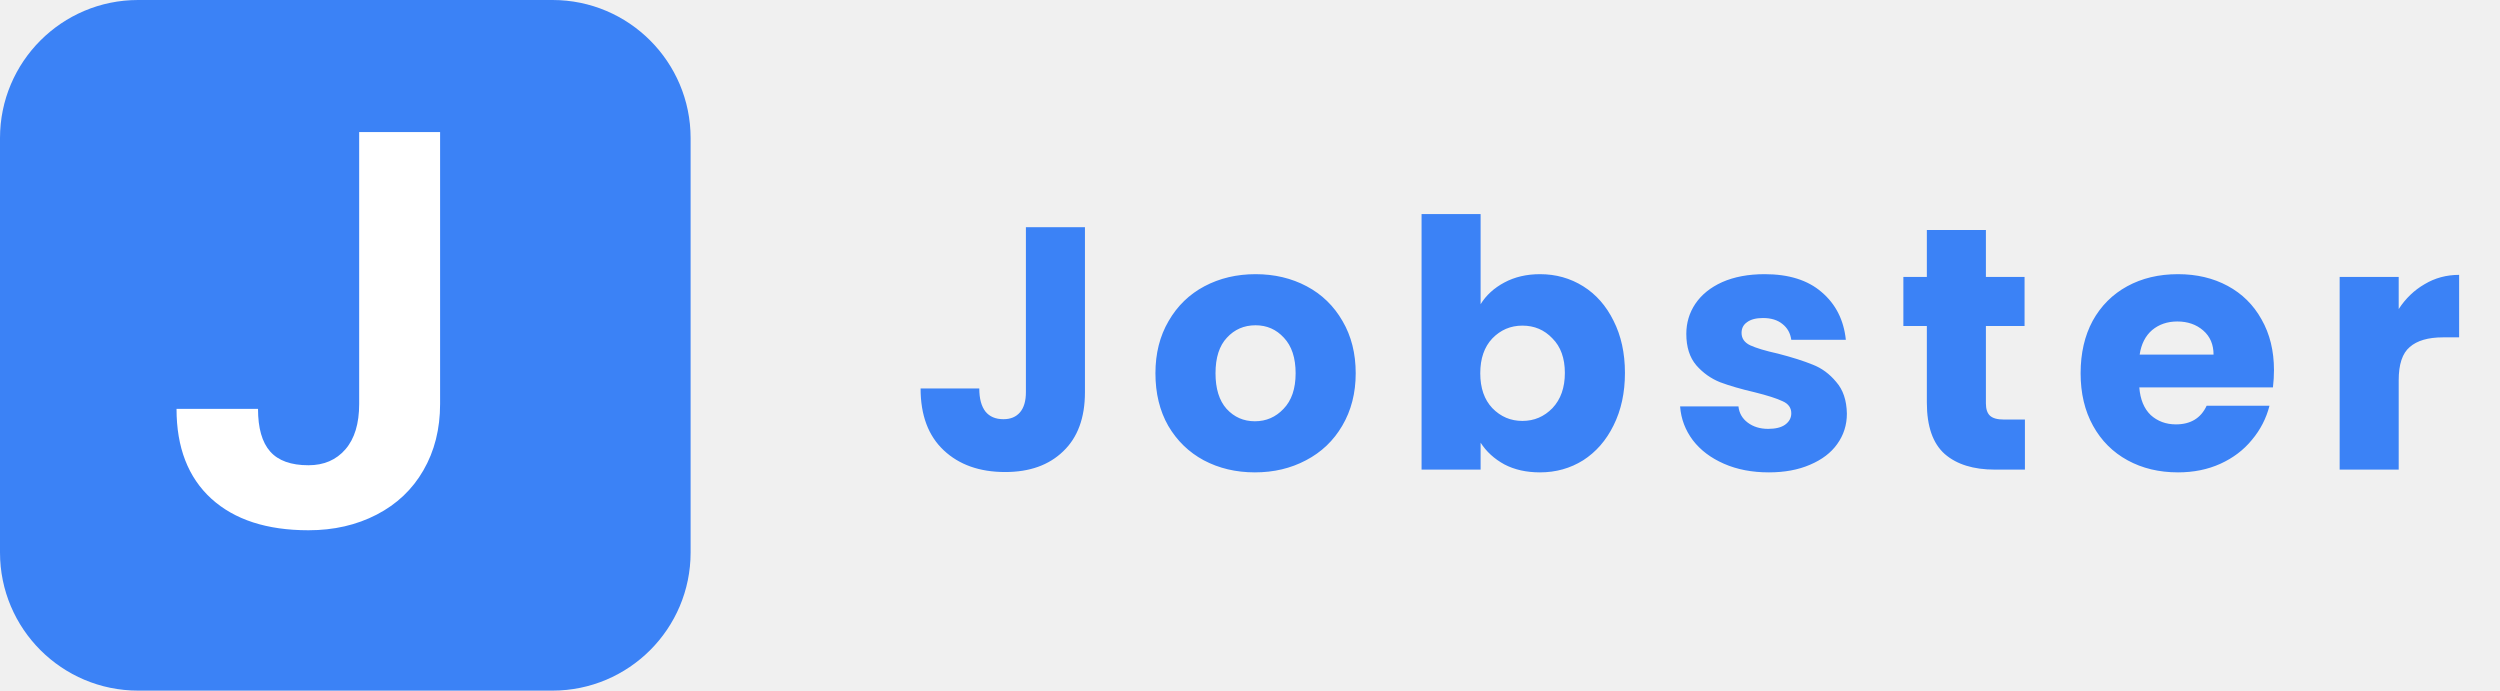
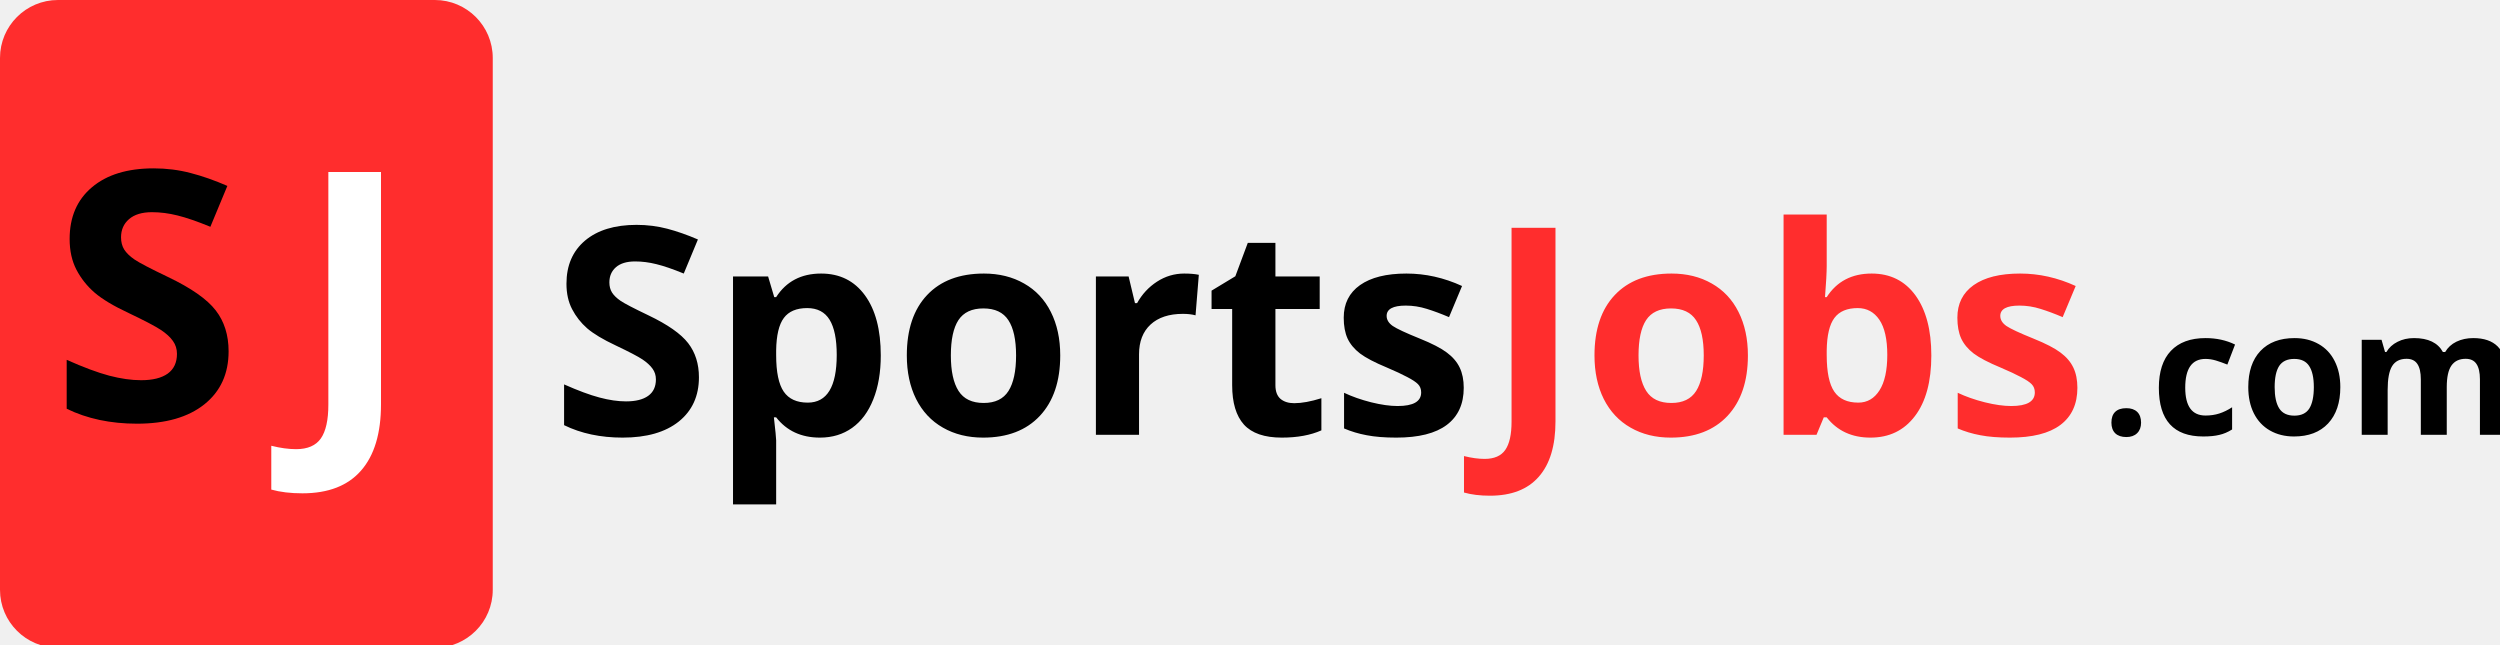
- <svg xmlns="http://www.w3.org/2000/svg" width="181" height="50" viewBox="0 0 181 50" fill="none">
-   <path d="M78.55 16.45V28.4C78.55 30.25 78.025 31.675 76.975 32.675C75.942 33.675 74.542 34.175 72.775 34.175C70.925 34.175 69.442 33.65 68.325 32.6C67.208 31.55 66.65 30.058 66.65 28.125H70.9C70.9 28.858 71.05 29.417 71.35 29.8C71.65 30.167 72.083 30.35 72.65 30.35C73.167 30.35 73.567 30.183 73.85 29.85C74.133 29.517 74.275 29.033 74.275 28.4V16.45H78.55ZM90.853 34.2C89.487 34.2 88.253 33.908 87.153 33.325C86.07 32.742 85.212 31.908 84.578 30.825C83.962 29.742 83.653 28.475 83.653 27.025C83.653 25.592 83.97 24.333 84.603 23.25C85.237 22.15 86.103 21.308 87.203 20.725C88.303 20.142 89.537 19.85 90.903 19.85C92.27 19.85 93.503 20.142 94.603 20.725C95.703 21.308 96.57 22.15 97.203 23.25C97.837 24.333 98.153 25.592 98.153 27.025C98.153 28.458 97.828 29.725 97.178 30.825C96.545 31.908 95.67 32.742 94.553 33.325C93.453 33.908 92.22 34.2 90.853 34.2ZM90.853 30.5C91.67 30.5 92.362 30.2 92.928 29.6C93.511 29 93.803 28.142 93.803 27.025C93.803 25.908 93.52 25.05 92.953 24.45C92.403 23.85 91.72 23.55 90.903 23.55C90.07 23.55 89.378 23.85 88.828 24.45C88.278 25.033 88.003 25.892 88.003 27.025C88.003 28.142 88.27 29 88.803 29.6C89.353 30.2 90.037 30.5 90.853 30.5ZM107.196 22.025C107.596 21.375 108.171 20.85 108.921 20.45C109.671 20.05 110.529 19.85 111.496 19.85C112.646 19.85 113.688 20.142 114.621 20.725C115.554 21.308 116.288 22.142 116.821 23.225C117.371 24.308 117.646 25.567 117.646 27C117.646 28.433 117.371 29.7 116.821 30.8C116.288 31.883 115.554 32.725 114.621 33.325C113.688 33.908 112.646 34.2 111.496 34.2C110.513 34.2 109.654 34.008 108.921 33.625C108.188 33.225 107.613 32.7 107.196 32.05V34H102.921V15.5H107.196V22.025ZM113.296 27C113.296 25.933 112.996 25.1 112.396 24.5C111.813 23.883 111.088 23.575 110.221 23.575C109.371 23.575 108.646 23.883 108.046 24.5C107.463 25.117 107.171 25.958 107.171 27.025C107.171 28.092 107.463 28.933 108.046 29.55C108.646 30.167 109.371 30.475 110.221 30.475C111.071 30.475 111.796 30.167 112.396 29.55C112.996 28.917 113.296 28.067 113.296 27ZM128.064 34.2C126.847 34.2 125.764 33.992 124.814 33.575C123.864 33.158 123.114 32.592 122.564 31.875C122.014 31.142 121.706 30.325 121.639 29.425H125.864C125.914 29.908 126.139 30.3 126.539 30.6C126.939 30.9 127.431 31.05 128.014 31.05C128.547 31.05 128.956 30.95 129.239 30.75C129.539 30.533 129.689 30.258 129.689 29.925C129.689 29.525 129.481 29.233 129.064 29.05C128.647 28.85 127.972 28.633 127.039 28.4C126.039 28.167 125.206 27.925 124.539 27.675C123.872 27.408 123.297 27 122.814 26.45C122.331 25.883 122.089 25.125 122.089 24.175C122.089 23.375 122.306 22.65 122.739 22C123.189 21.333 123.839 20.808 124.689 20.425C125.556 20.042 126.581 19.85 127.764 19.85C129.514 19.85 130.889 20.283 131.889 21.15C132.906 22.017 133.489 23.167 133.639 24.6H129.689C129.622 24.117 129.406 23.733 129.039 23.45C128.689 23.167 128.222 23.025 127.639 23.025C127.139 23.025 126.756 23.125 126.489 23.325C126.222 23.508 126.089 23.767 126.089 24.1C126.089 24.5 126.297 24.8 126.714 25C127.147 25.2 127.814 25.4 128.714 25.6C129.747 25.867 130.589 26.133 131.239 26.4C131.889 26.65 132.456 27.067 132.939 27.65C133.439 28.217 133.697 28.983 133.714 29.95C133.714 30.767 133.481 31.5 133.014 32.15C132.564 32.783 131.906 33.283 131.039 33.65C130.189 34.017 129.197 34.2 128.064 34.2ZM146.604 30.375V34H144.429C142.879 34 141.671 33.625 140.804 32.875C139.938 32.108 139.504 30.867 139.504 29.15V23.6H137.804V20.05H139.504V16.65H143.779V20.05H146.579V23.6H143.779V29.2C143.779 29.617 143.879 29.917 144.079 30.1C144.279 30.283 144.613 30.375 145.079 30.375H146.604ZM164.636 26.8C164.636 27.2 164.611 27.617 164.561 28.05H154.886C154.952 28.917 155.227 29.583 155.711 30.05C156.211 30.5 156.819 30.725 157.536 30.725C158.602 30.725 159.344 30.275 159.761 29.375H164.311C164.077 30.292 163.652 31.117 163.036 31.85C162.436 32.583 161.677 33.158 160.761 33.575C159.844 33.992 158.819 34.2 157.686 34.2C156.319 34.2 155.102 33.908 154.036 33.325C152.969 32.742 152.136 31.908 151.536 30.825C150.936 29.742 150.636 28.475 150.636 27.025C150.636 25.575 150.927 24.308 151.511 23.225C152.111 22.142 152.944 21.308 154.011 20.725C155.077 20.142 156.302 19.85 157.686 19.85C159.036 19.85 160.236 20.133 161.286 20.7C162.336 21.267 163.152 22.075 163.736 23.125C164.336 24.175 164.636 25.4 164.636 26.8ZM160.261 25.675C160.261 24.942 160.011 24.358 159.511 23.925C159.011 23.492 158.386 23.275 157.636 23.275C156.919 23.275 156.311 23.483 155.811 23.9C155.327 24.317 155.027 24.908 154.911 25.675H160.261ZM173.666 22.375C174.166 21.608 174.791 21.008 175.541 20.575C176.291 20.125 177.124 19.9 178.041 19.9V24.425H176.866C175.799 24.425 174.999 24.658 174.466 25.125C173.932 25.575 173.666 26.375 173.666 27.525V34H169.391V20.05H173.666V22.375Z" fill="#3B82F6" />
-   <rect width="50" height="50" rx="10" fill="#3B82F6" />
-   <path d="M26.004 9.562H31.863V29.25C31.863 31.06 31.46 32.661 30.652 34.055C29.858 35.435 28.732 36.503 27.273 37.258C25.815 38.013 24.168 38.391 22.332 38.391C19.324 38.391 16.98 37.629 15.301 36.105C13.621 34.569 12.781 32.401 12.781 29.602H18.68C18.68 30.995 18.973 32.023 19.559 32.688C20.145 33.352 21.069 33.684 22.332 33.684C23.452 33.684 24.344 33.3 25.008 32.531C25.672 31.763 26.004 30.669 26.004 29.25V9.562Z" fill="white" />
+ <svg xmlns="http://www.w3.org/2000/svg" width="345px" height="89px" viewBox="0 0 345 89" version="1.1">
+   <g id="Logo" stroke="none" stroke-width="1" fill="none" fill-rule="evenodd">
+     <rect id="Rectangle" x="0" y="0" width="345" height="89" />
+     <g id="Group">
+       <rect id="Rectangle" fill="#FF2D2D" x="0" y="0" width="68" height="89.393" rx="8" />
+       <text id="S" font-family="OpenSans-Bold, Open Sans" font-size="48" font-weight="bold" fill="#000000">
+         <tspan x="7" y="58">S</tspan>
+       </text>
+       <text id="J" font-family="OpenSans-Bold, Open Sans" font-size="48" font-weight="bold" fill="#FFFFFF">
+         <tspan x="41" y="58">J</tspan>
+       </text>
+     </g>
+     <text id="Sports" font-family="OpenSans-Bold, Open Sans" font-size="40" font-weight="bold" fill="#000000">
+       <tspan x="76" y="60">Sports</tspan>
+     </text>
+     <text id=".com" font-family="OpenSans-Bold, Open Sans" font-size="24" font-weight="bold" fill="#000000">
+       <tspan x="290" y="60">.com</tspan>
+     </text>
+     <text id="Jobs" font-family="OpenSans-Bold, Open Sans" font-size="40" font-weight="bold" fill="#FF2D2D">
+       <tspan x="205" y="60">Jobs</tspan>
+     </text>
+   </g>
</svg>
